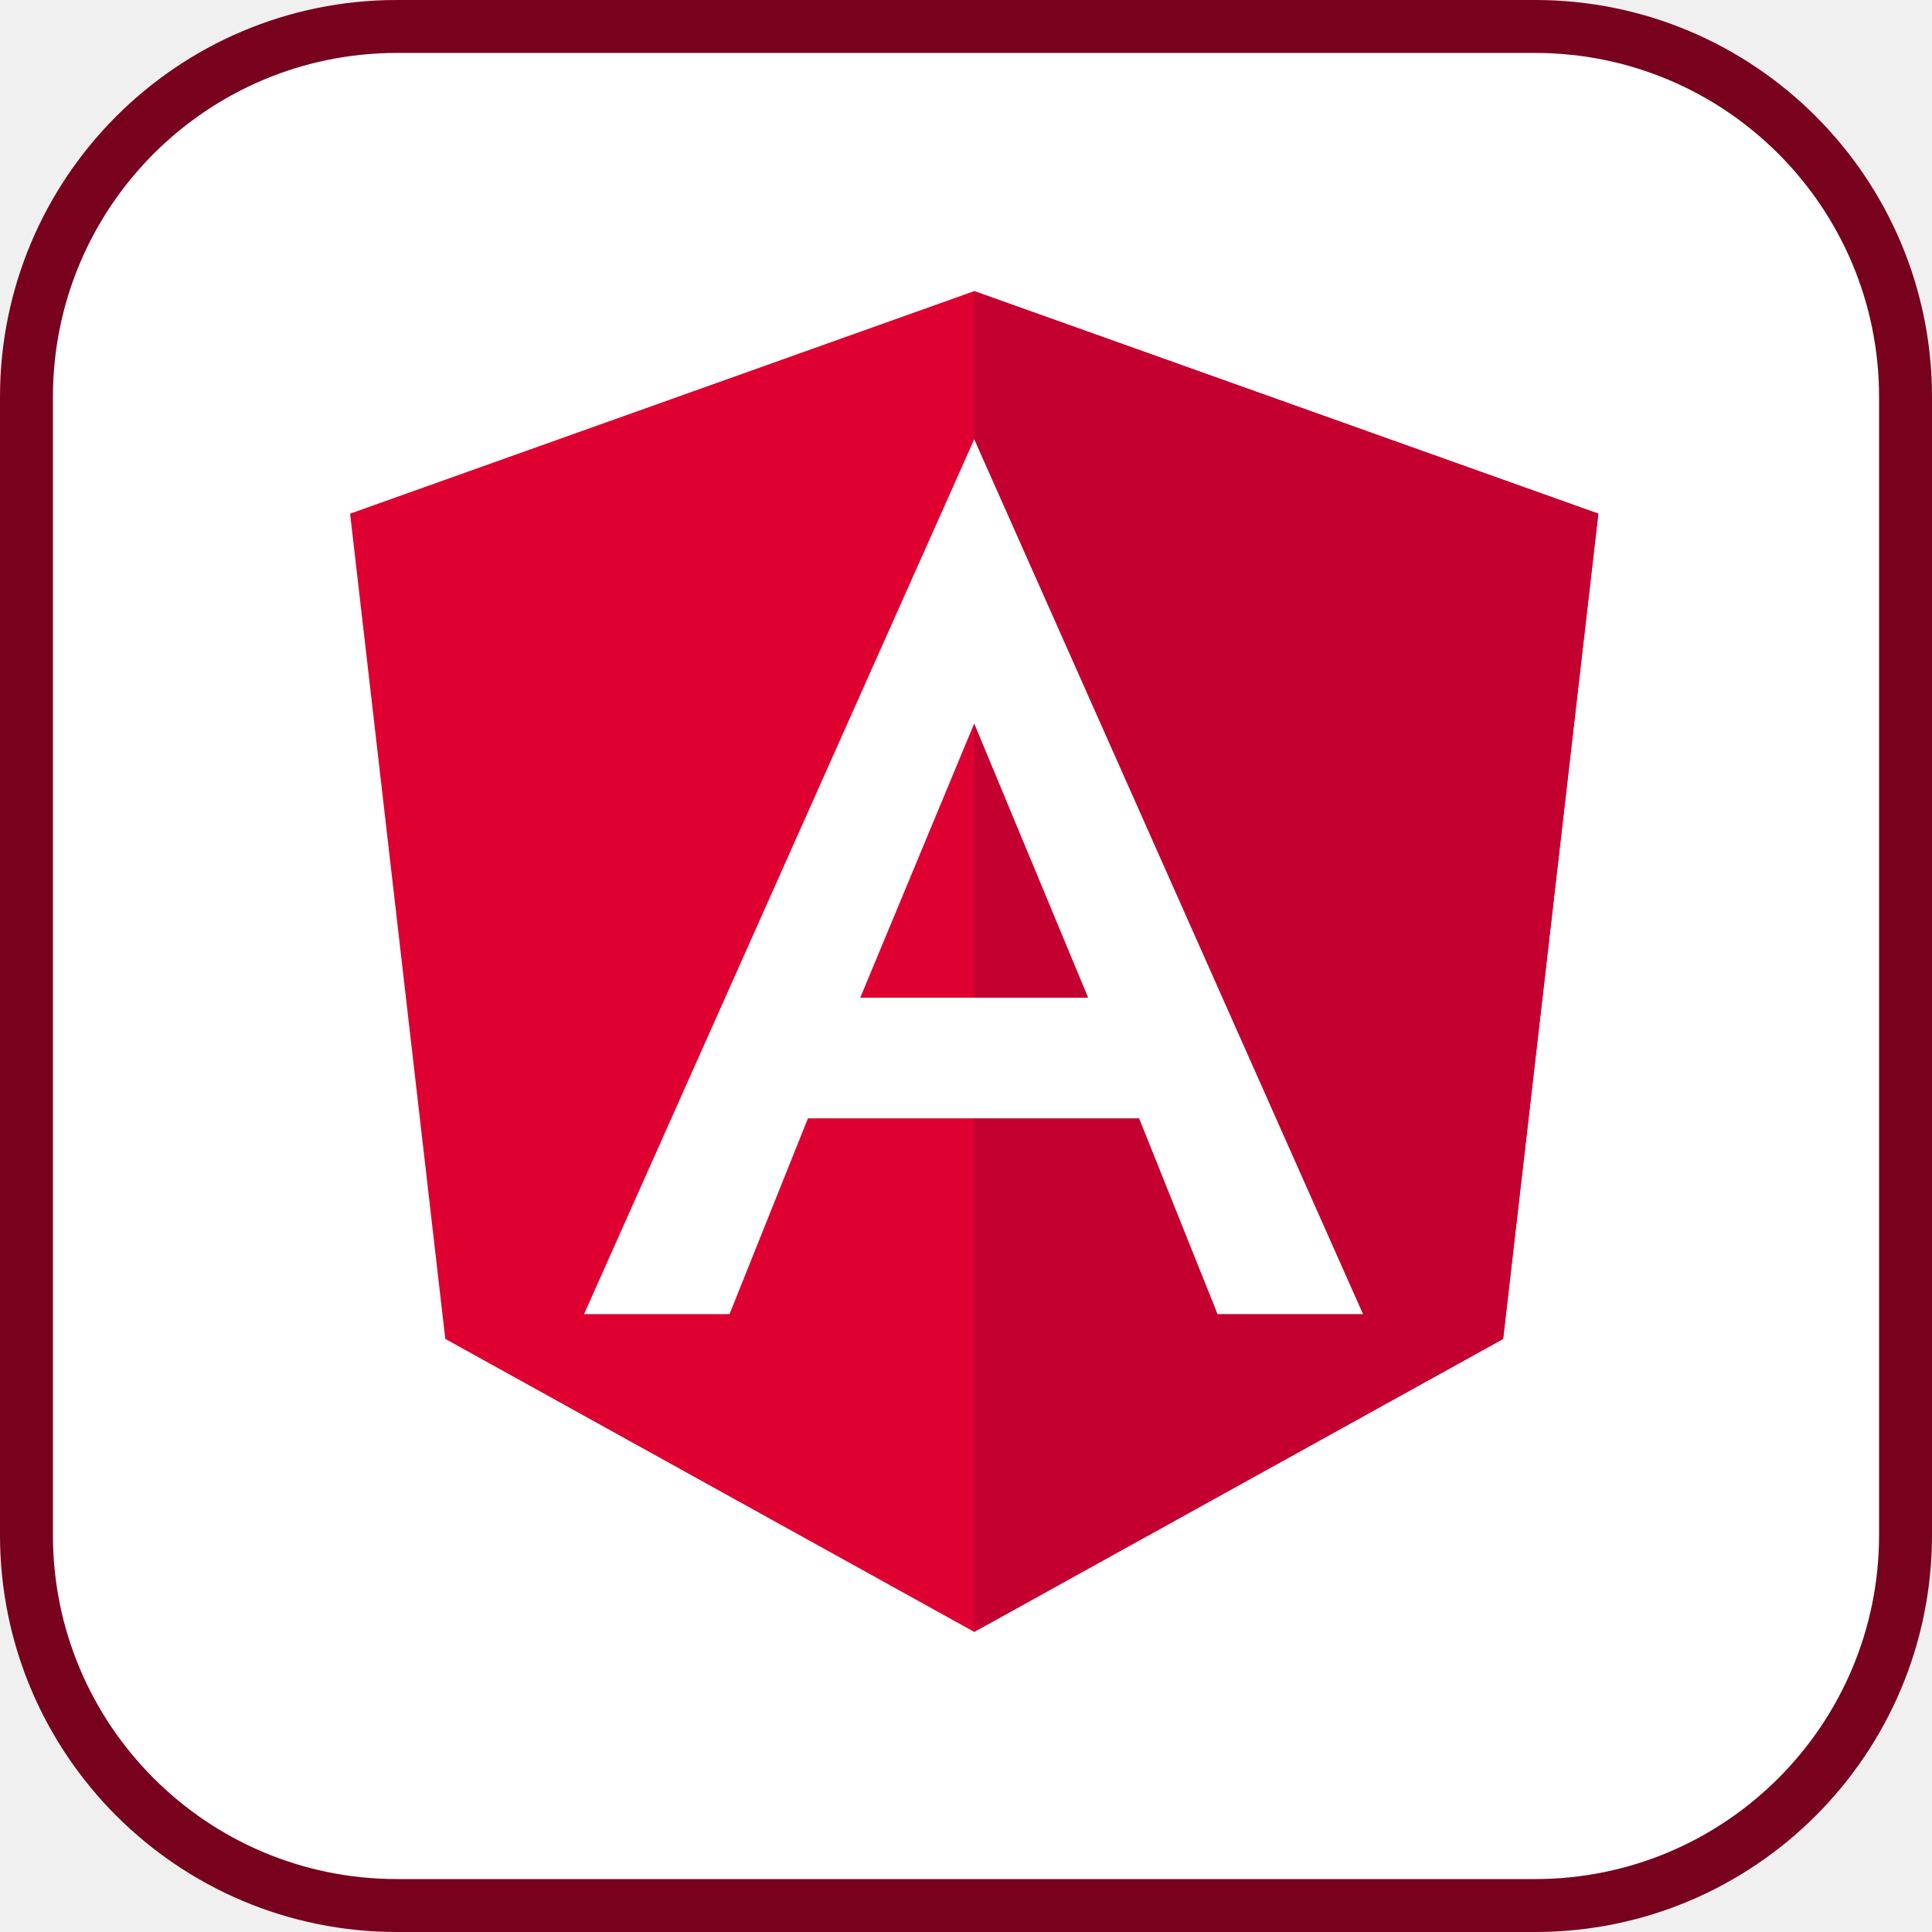
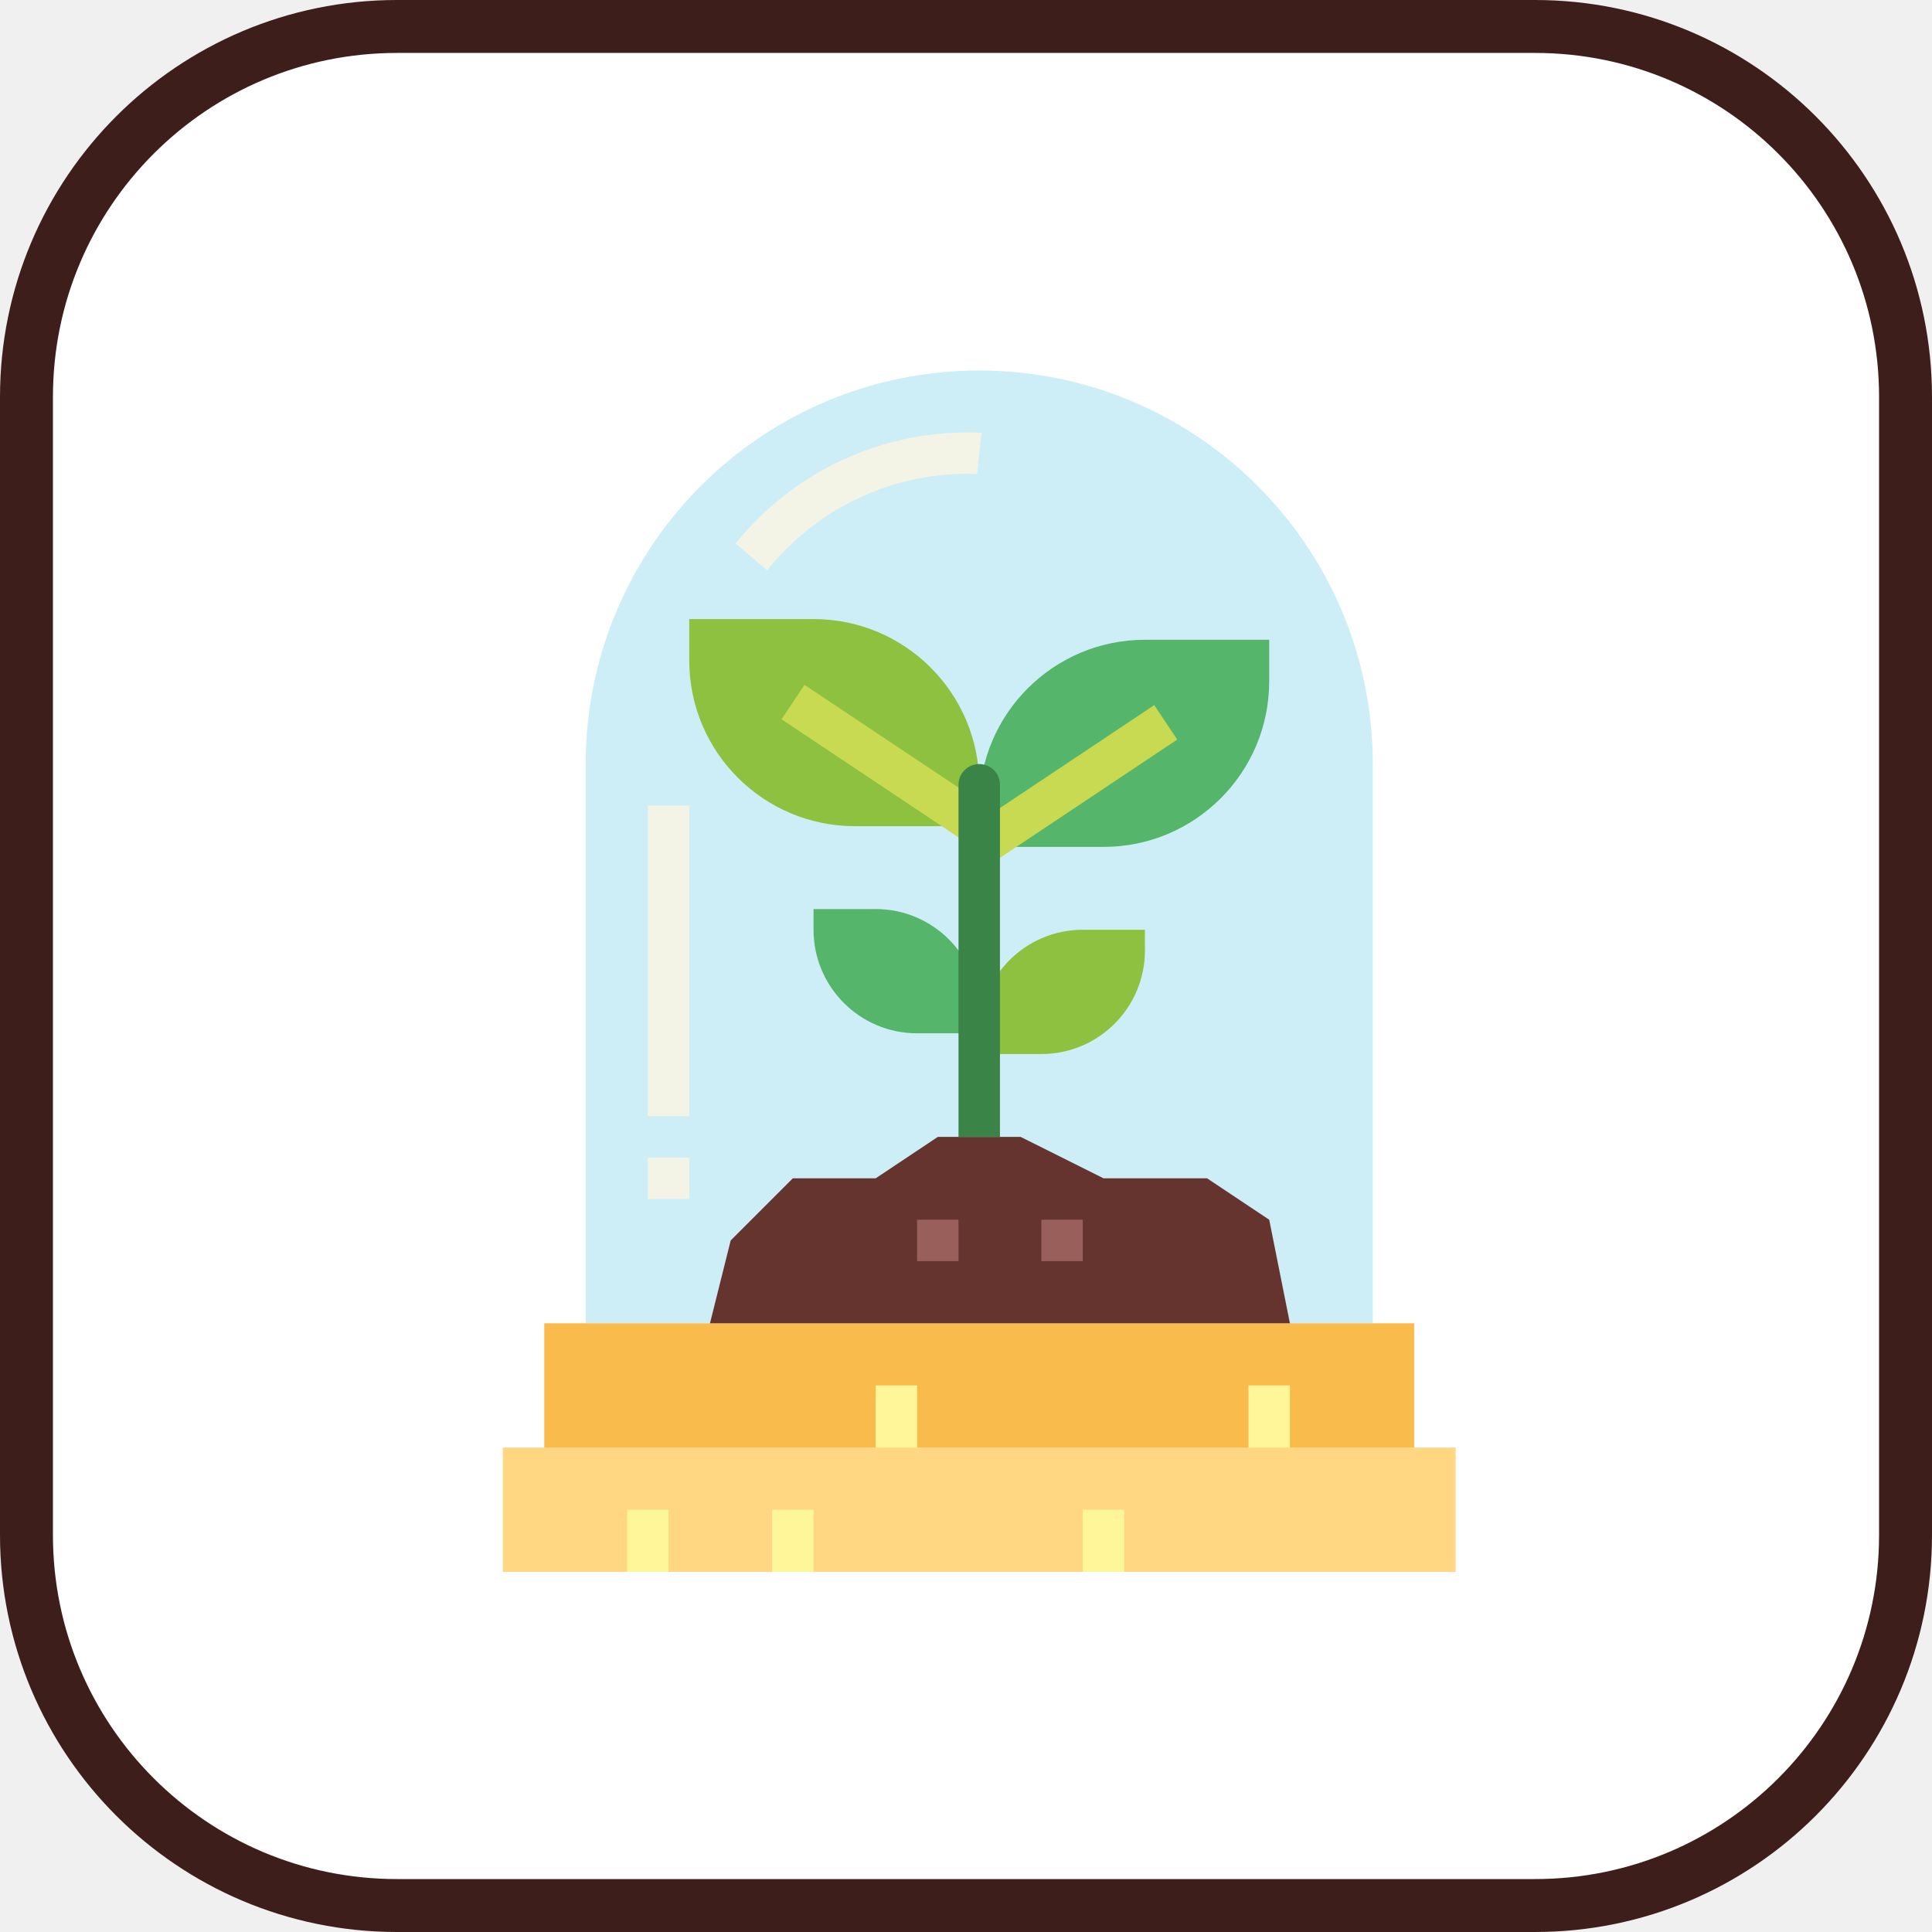
<svg xmlns="http://www.w3.org/2000/svg" width="73px" height="73px" viewBox="0 0 73 73" version="1.1">
  <defs />
-   <g id="frameworks-and-libraries/angular" stroke="none" stroke-width="1" fill="none" fill-rule="evenodd">
-     <g id="container" transform="translate(2, 2)" fill="#FFFFFF" fill-rule="nonzero" stroke="#78011E" stroke-width="2">
+   <g id="algorithms-and-data-structures/data-structures/binary-indexed-tree" stroke="none" stroke-width="1" fill="none" fill-rule="evenodd">
+     <g id="container" transform="translate(2, 2)" fill="#FFFFFF" fill-rule="nonzero" stroke="#3E1E1A" stroke-width="2">
      <rect id="mask" x="-1" y="-1" width="71" height="71" rx="14" />
    </g>
-     <g id="Angular_full_color_logo" transform="translate(13, 11)" fill-rule="nonzero">
-       <polygon id="Shape" fill="#DD0031" points="23.81 0 23.81 0 23.81 0 0.228 8.409 3.825 39.59 23.81 50.66 23.81 50.66 23.81 50.66 43.795 39.59 47.392 8.409" />
-       <polygon id="Shape" fill="#C3002F" points="23.81 0 23.81 5.623 23.81 5.598 23.81 31.257 23.81 31.257 23.81 50.66 23.81 50.66 43.795 39.59 47.392 8.409" />
-       <path d="M23.81,5.598 L9.068,38.653 L14.565,38.653 L17.528,31.257 L30.041,31.257 L33.005,38.653 L38.501,38.653 L23.81,5.598 Z M28.116,26.698 L19.504,26.698 L23.81,16.338 L28.116,26.698 Z" id="Shape" fill="#FFFFFF" />
+     <g id="plant" transform="translate(19, 14)" fill-rule="nonzero">
+       <path d="M18,0 C26.212,1.04264423e-15 32.87,6.657 32.87,14.87 L32.87,36 L3.13,36 L3.13,14.87 C3.13,6.657 9.788,2.43283654e-15 18,0 Z" id="Shape" fill="#CDEEF6" />
+       <polygon id="Shape" fill="#FFD782" points="0 40.696 36 40.696 36 45.391 0 45.391" />
+       <polygon id="Shape" fill="#F9BB4B" points="1.565 36 34.435 36 34.435 40.696 1.565 40.696" />
+       <path d="M7.043,9.391 L11.739,9.391 C15.197,9.391 18,12.194 18,15.652 L18,17.217 L13.304,17.217 C9.847,17.217 7.043,14.414 7.043,10.957 L7.043,9.391 Z" id="Shape" fill="#8EC13F" />
+       <polygon id="Shape" fill="#C8D952" transform="translate(14.48446, 14.87604) rotate(-56.29404) translate(-14.48446, -14.87604) " points="13.702 10.643 15.267 10.643 15.267 19.109 13.702 19.109" />
+       <path d="M24.261,10.174 L28.957,10.174 L28.957,11.739 C28.957,15.197 26.153,18 22.696,18 L18,18 L18,16.435 C18,12.977 20.803,10.174 24.261,10.174 Z" id="Shape" fill="#55B56A" transform="translate(23.47826, 14.08696) rotate(-180) translate(-23.47826, -14.08696) " />
+       <polygon id="Shape" fill="#C8D952" transform="translate(21.52598, 15.64217) rotate(-33.70596) translate(-21.52598, -15.64217) " points="17.293 14.859 25.759 14.859 25.759 16.425 17.293 16.425" />
+       <path d="M11.739,20.348 L14.087,20.348 C16.248,20.348 18,22.1 18,24.261 L18,25.043 L15.652,25.043 C13.491,25.043 11.739,23.292 11.739,21.13 L11.739,20.348 Z" id="Shape" fill="#55B56A" />
+       <path d="M21.913,21.13 L24.261,21.13 L24.261,21.913 C24.261,24.074 22.509,25.826 20.348,25.826 L18,25.826 L18,25.043 C18,22.882 19.752,21.13 21.913,21.13 Z" id="Shape" fill="#8EC13F" transform="translate(21.13043, 23.47826) rotate(-180) translate(-21.13043, -23.47826) " />
+       <polygon id="Shape" fill="#66342E" points="7.826 36 8.609 32.87 10.957 30.522 14.087 30.522 16.435 28.957 19.565 28.957 22.696 30.522 26.609 30.522 28.957 32.087 29.739 36" />
+       <polygon id="Shape" fill="#995F5B" points="15.652 32.087 17.217 32.087 17.217 33.652 15.652 33.652" />
+       <polygon id="Shape" fill="#995F5B" points="20.348 32.087 21.913 32.087 21.913 33.652 20.348 33.652" />
+       <path d="M9.988,7.549 L8.794,6.538 C11.044,3.738 14.498,2.182 18.086,2.353 L17.916,3.908 C14.845,3.794 11.903,5.145 9.988,7.549 Z" id="Shape" fill="#F4F4E6" />
+       <polygon id="Shape" fill="#F4F4E6" points="5.478 16.435 7.043 16.435 7.043 28.174 5.478 28.174" />
+       <polygon id="Shape" fill="#F4F4E6" points="5.478 29.739 7.043 29.739 7.043 31.304 5.478 31.304" />
+       <g id="Group" transform="translate(4.695652, 38.34783)" fill="#FFF69A">
+         <polygon id="Shape" points="0 4.696 1.565 4.696 1.565 7.043 0 7.043" />
+         <polygon id="Shape" points="5.478 4.696 7.043 4.696 7.043 7.043 5.478 7.043" />
+         <polygon id="Shape" points="17.217 4.696 18.783 4.696 18.783 7.043 17.217 7.043" />
+         <polygon id="Shape" points="23.478 0 25.043 0 25.043 2.348 23.478 2.348" />
+         <polygon id="Shape" points="9.391 0 10.957 0 10.957 2.348 9.391 2.348" />
+       </g>
+       <path d="M18.783,28.957 L17.217,28.957 L17.217,15.652 C17.217,15.22 17.568,14.87 18,14.87 C18.432,14.87 18.783,15.22 18.783,15.652 L18.783,28.957 Z" id="Shape" fill="#3A8448" />
    </g>
  </g>
</svg>
